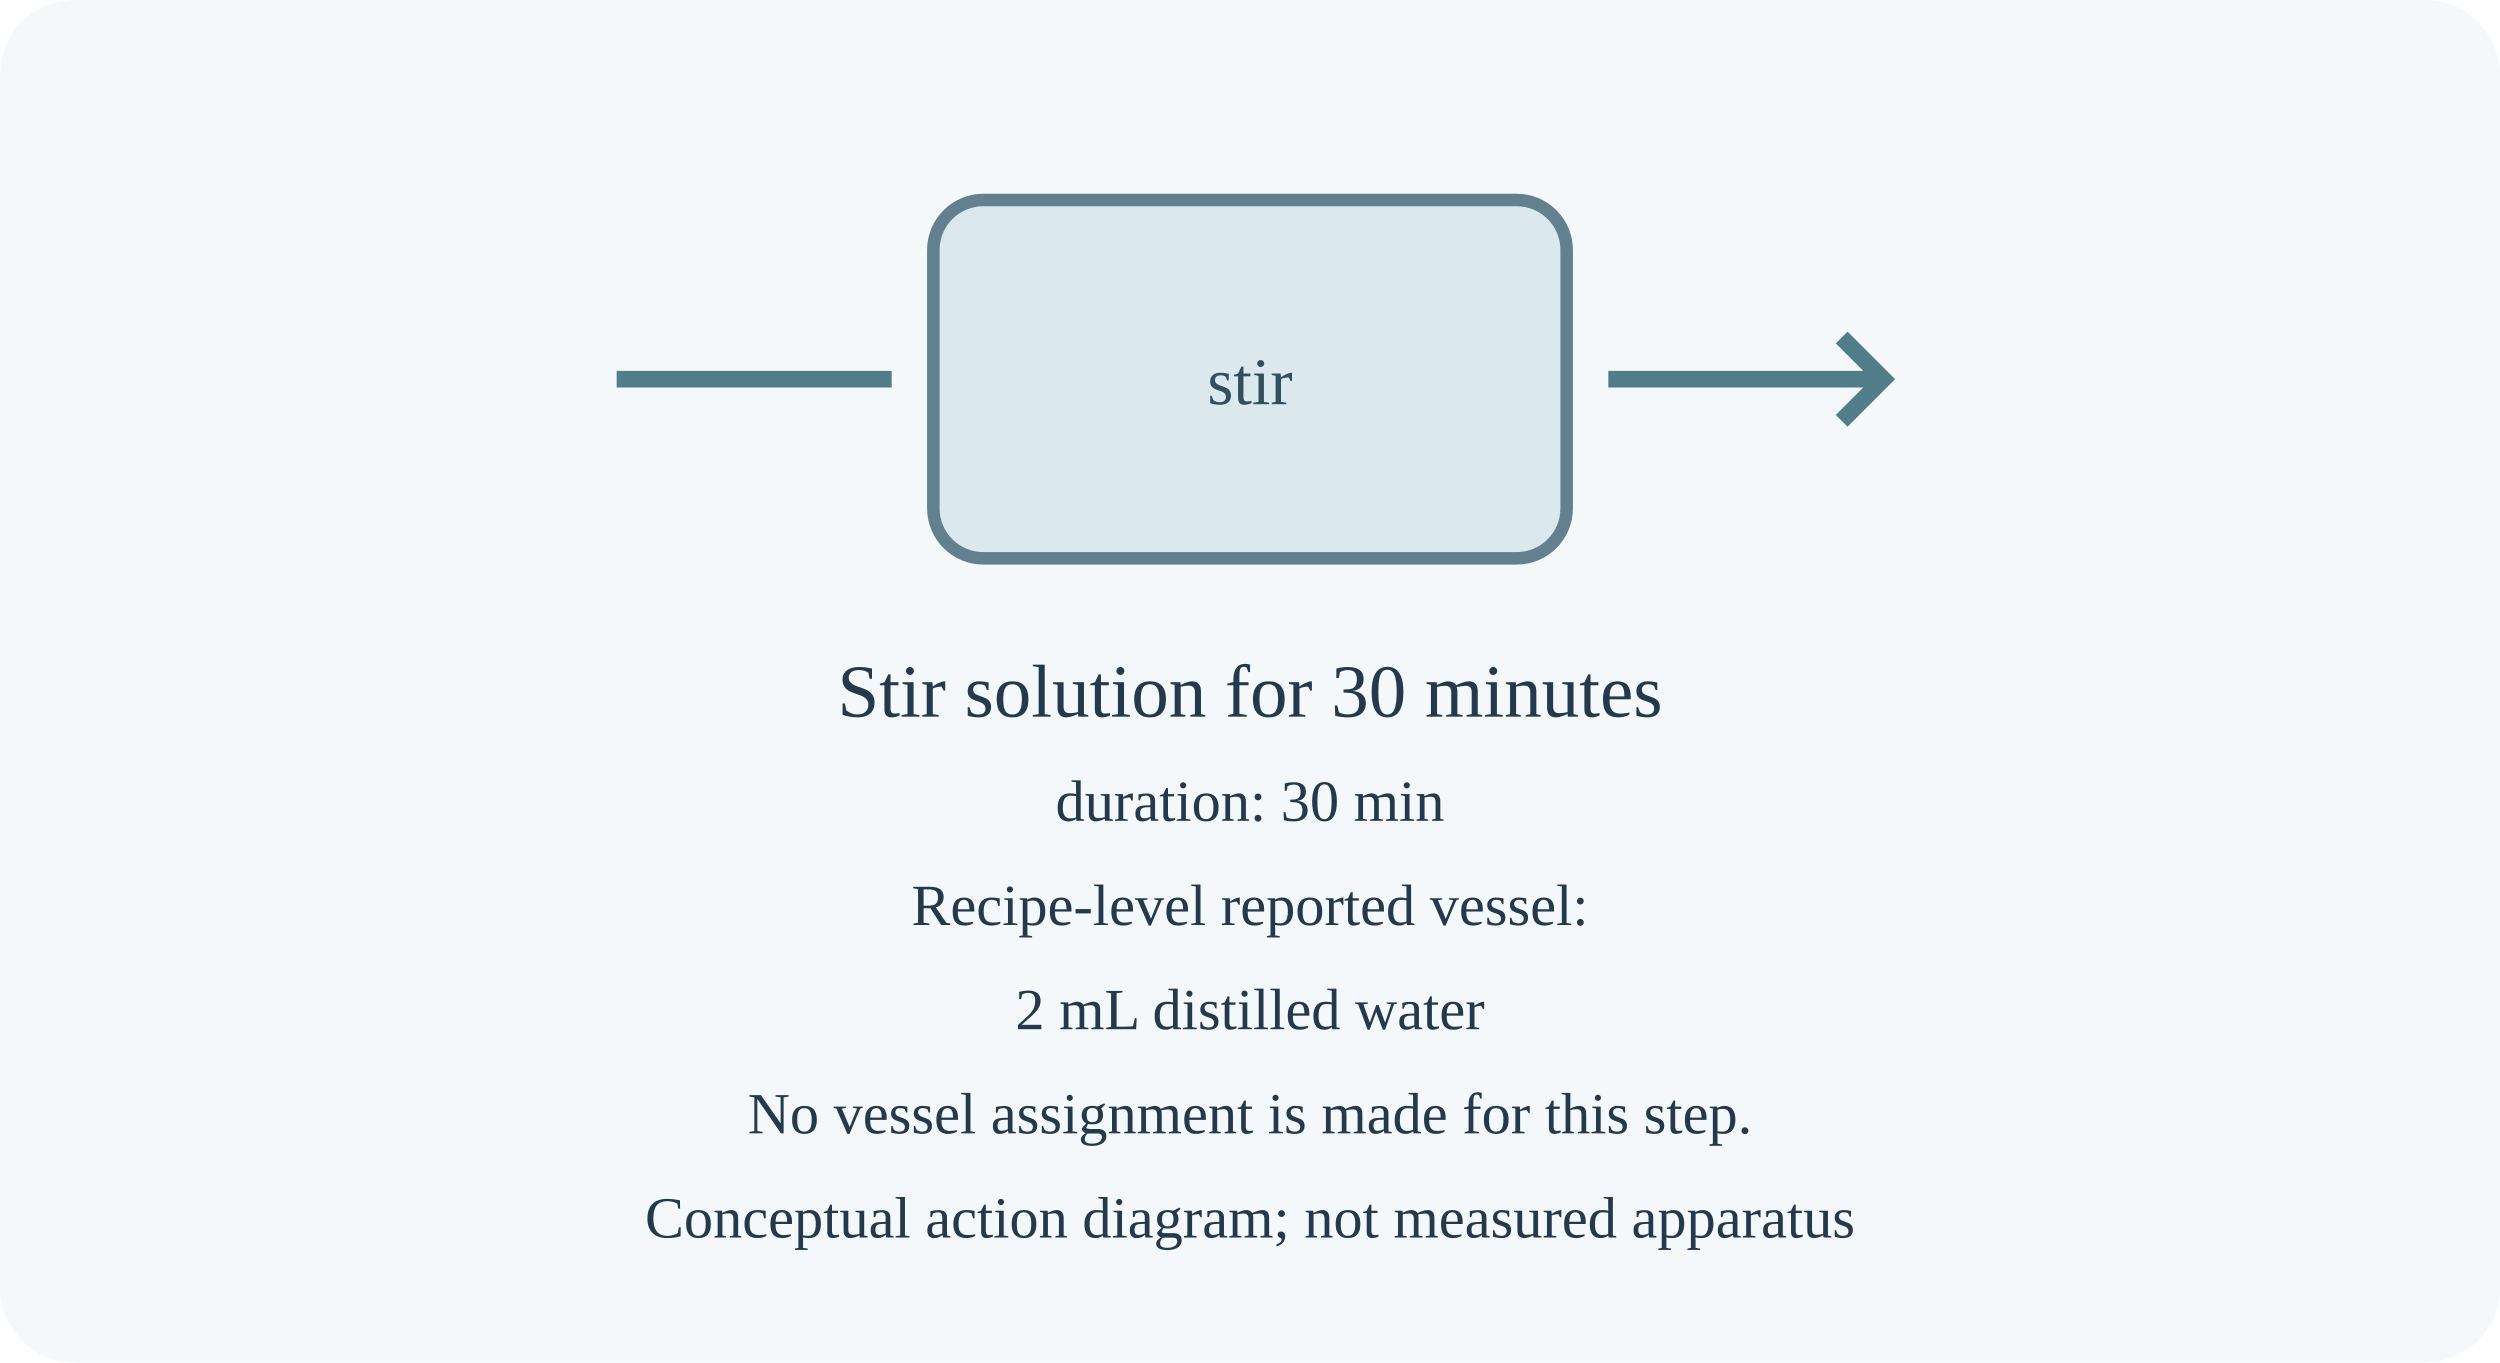
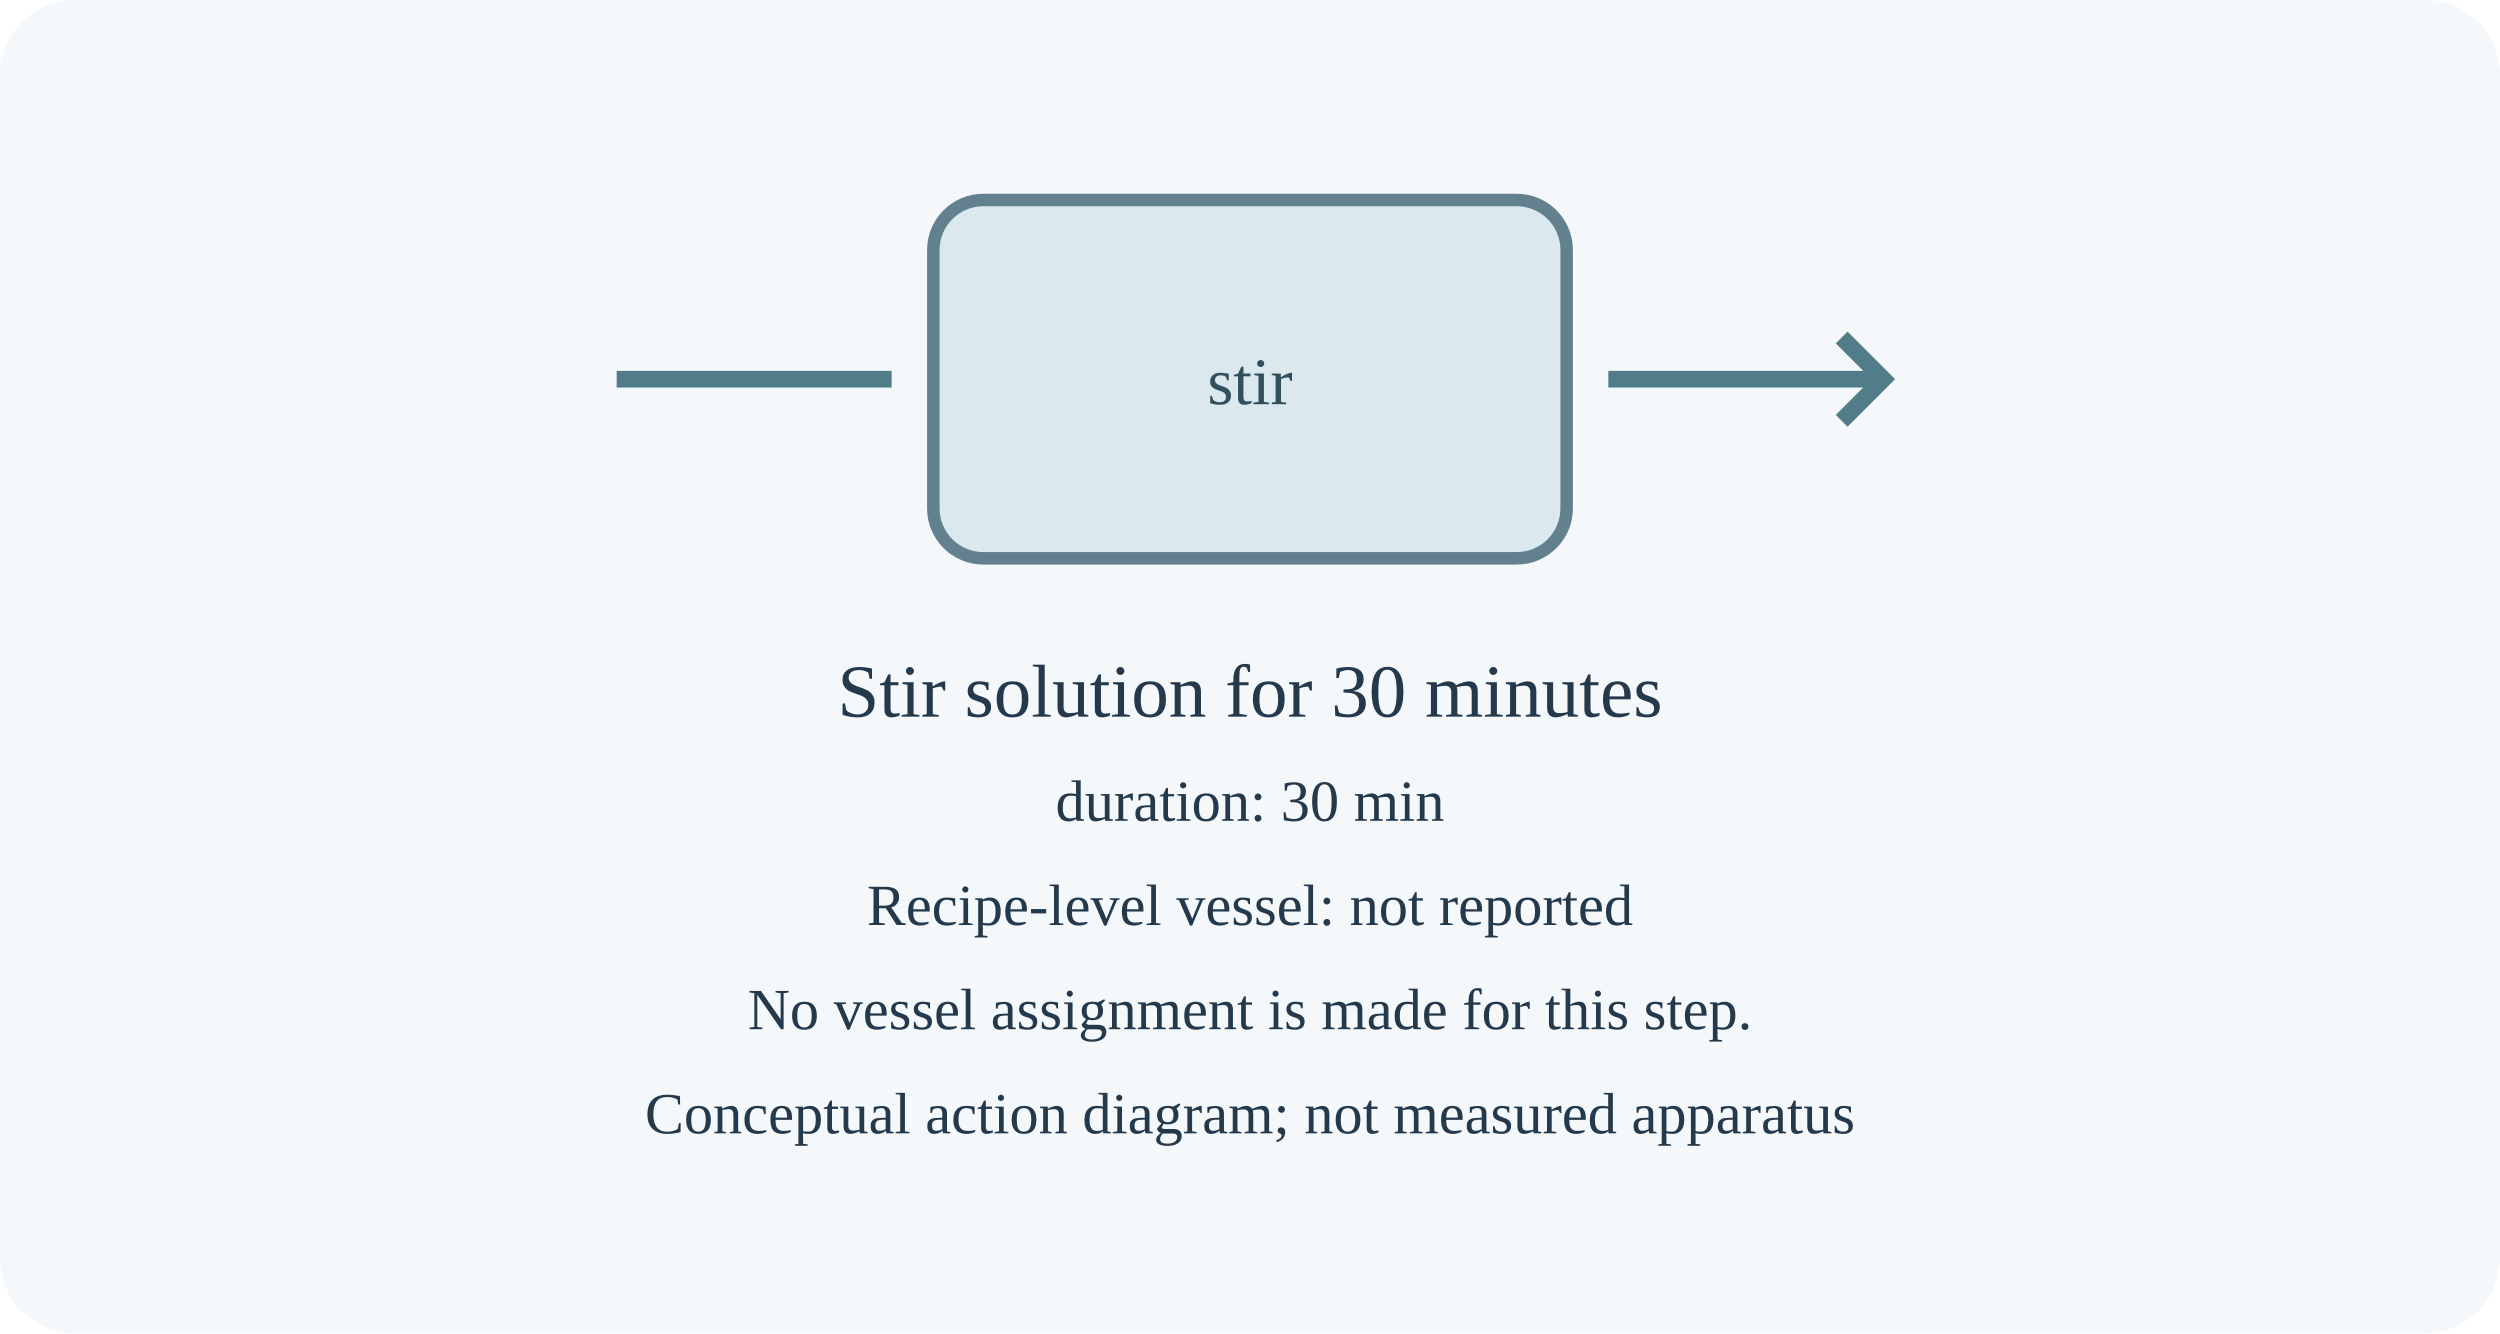
- <svg xmlns="http://www.w3.org/2000/svg" viewBox="0 0 600 327" role="img" aria-labelledby="title desc">
-   <rect width="600" height="327" rx="18" fill="#f4f8fb" />
+ <svg xmlns="http://www.w3.org/2000/svg" viewBox="0 0 600 320" role="img" aria-labelledby="title desc">
+   <rect width="600" height="320" rx="18" fill="#f4f8fb" />
  <rect x="224" y="48" width="152" height="86" rx="12" fill="#dbe9ef" stroke="#63808f" stroke-width="3" />
  <path d="M148 91H214M386 91H452M442 81L452 91 442 101" fill="none" stroke="#517d88" stroke-width="4" />
  <text x="300" y="97" text-anchor="middle" font-size="16" fill="#314f5d">stir</text>
  <text x="300" y="172" text-anchor="middle" font-size="18" fill="#24394b">Stir solution for 30 minutes</text>
  <text x="300" y="197" text-anchor="middle" font-size="14" fill="#24394b">duration: 30 min</text>
-   <text x="300" y="222" text-anchor="middle" font-size="14" fill="#24394b">Recipe-level reported vessel:</text>
-   <text x="300" y="247" text-anchor="middle" font-size="14" fill="#24394b">2 mL distilled water</text>
-   <text x="300" y="272" text-anchor="middle" font-size="14" fill="#24394b">No vessel assignment is made for this step.</text>
-   <text x="300" y="297" text-anchor="middle" font-size="14" fill="#24394b">Conceptual action diagram; not measured apparatus</text>
+   <text x="300" y="222" text-anchor="middle" font-size="14" fill="#24394b">Recipe-level vessel: not reported</text>
+   <text x="300" y="247" text-anchor="middle" font-size="14" fill="#24394b">No vessel assignment is made for this step.</text>
+   <text x="300" y="272" text-anchor="middle" font-size="14" fill="#24394b">Conceptual action diagram; not measured apparatus</text>
</svg>
